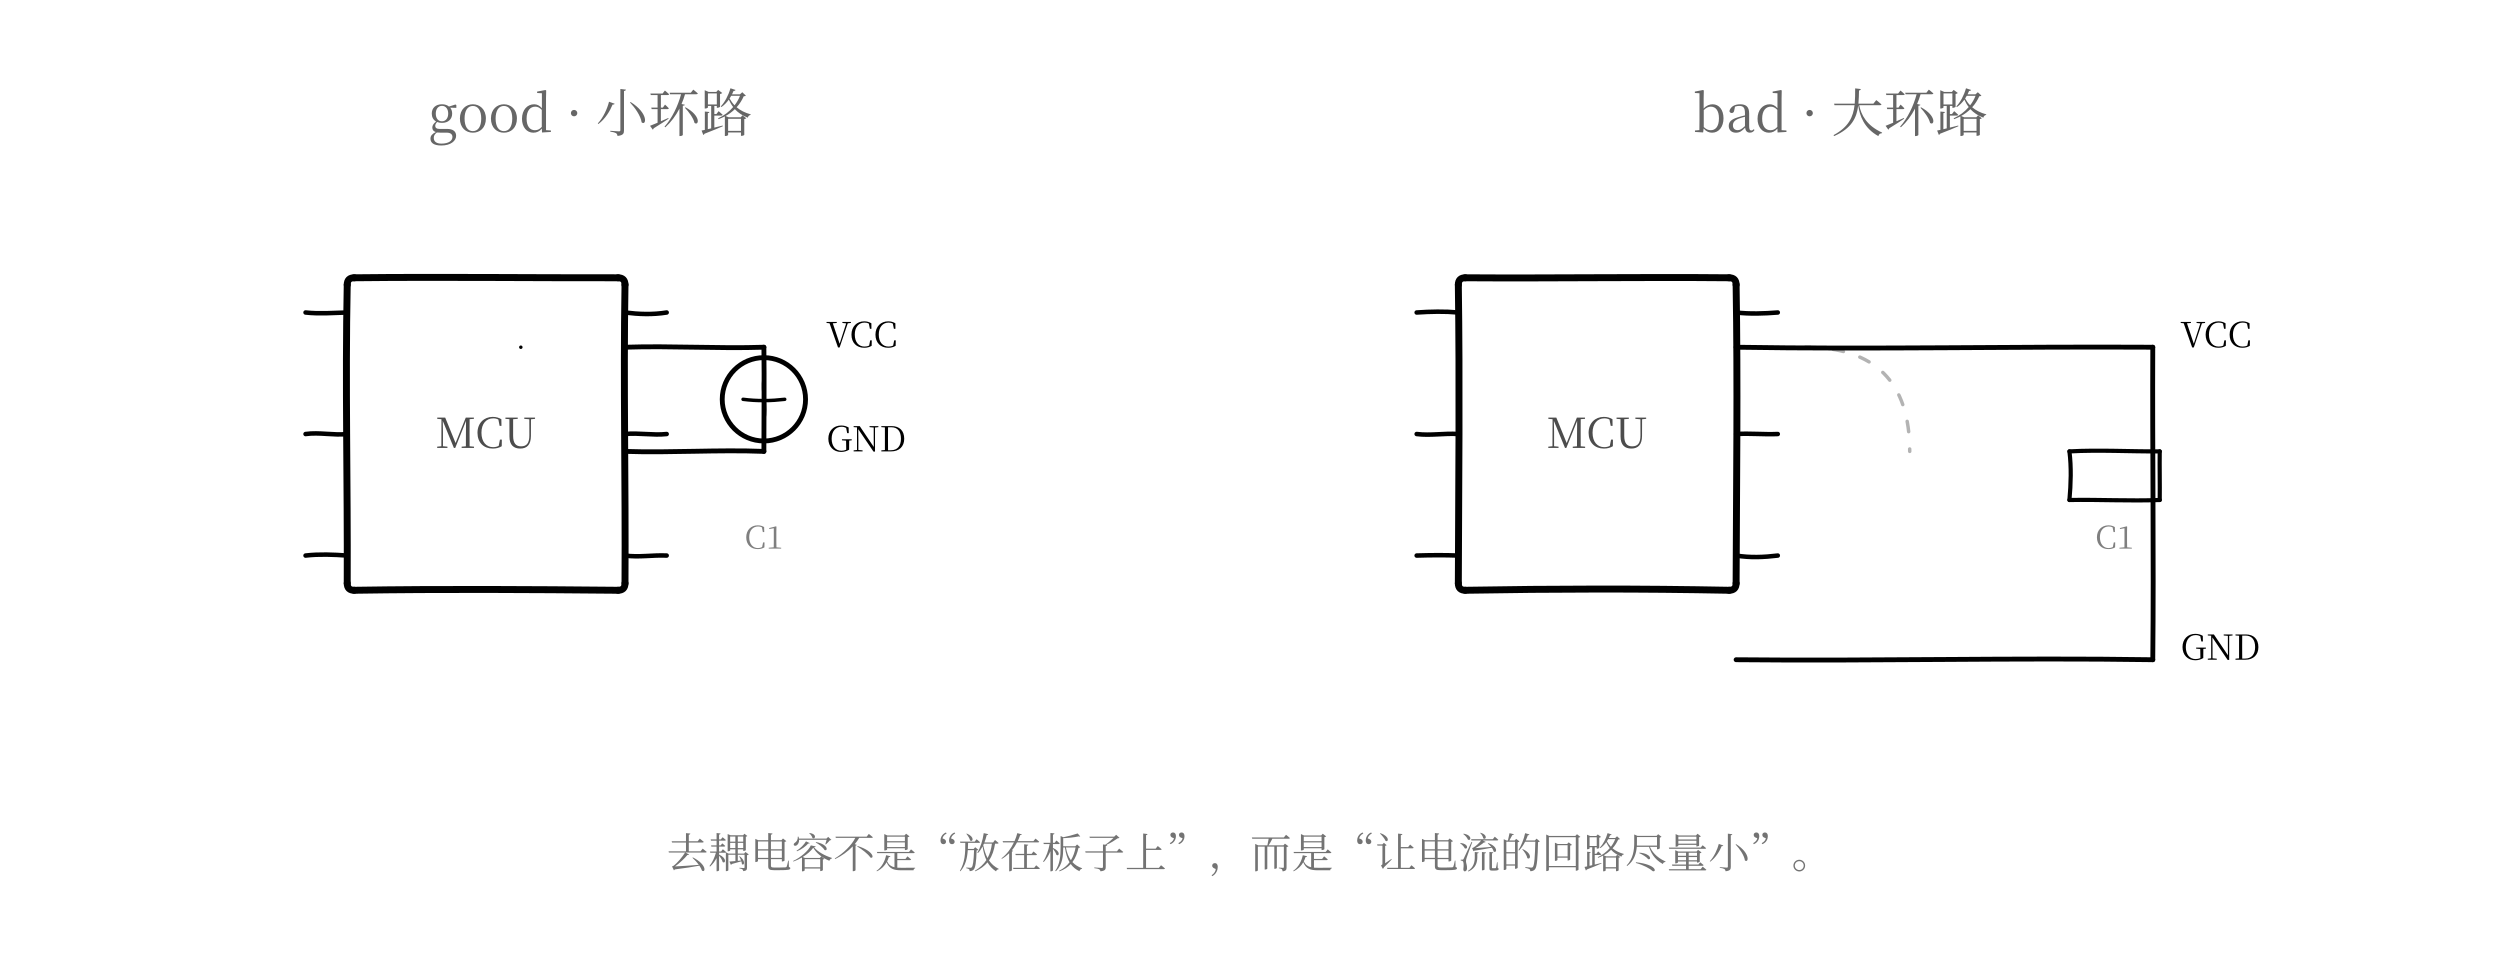
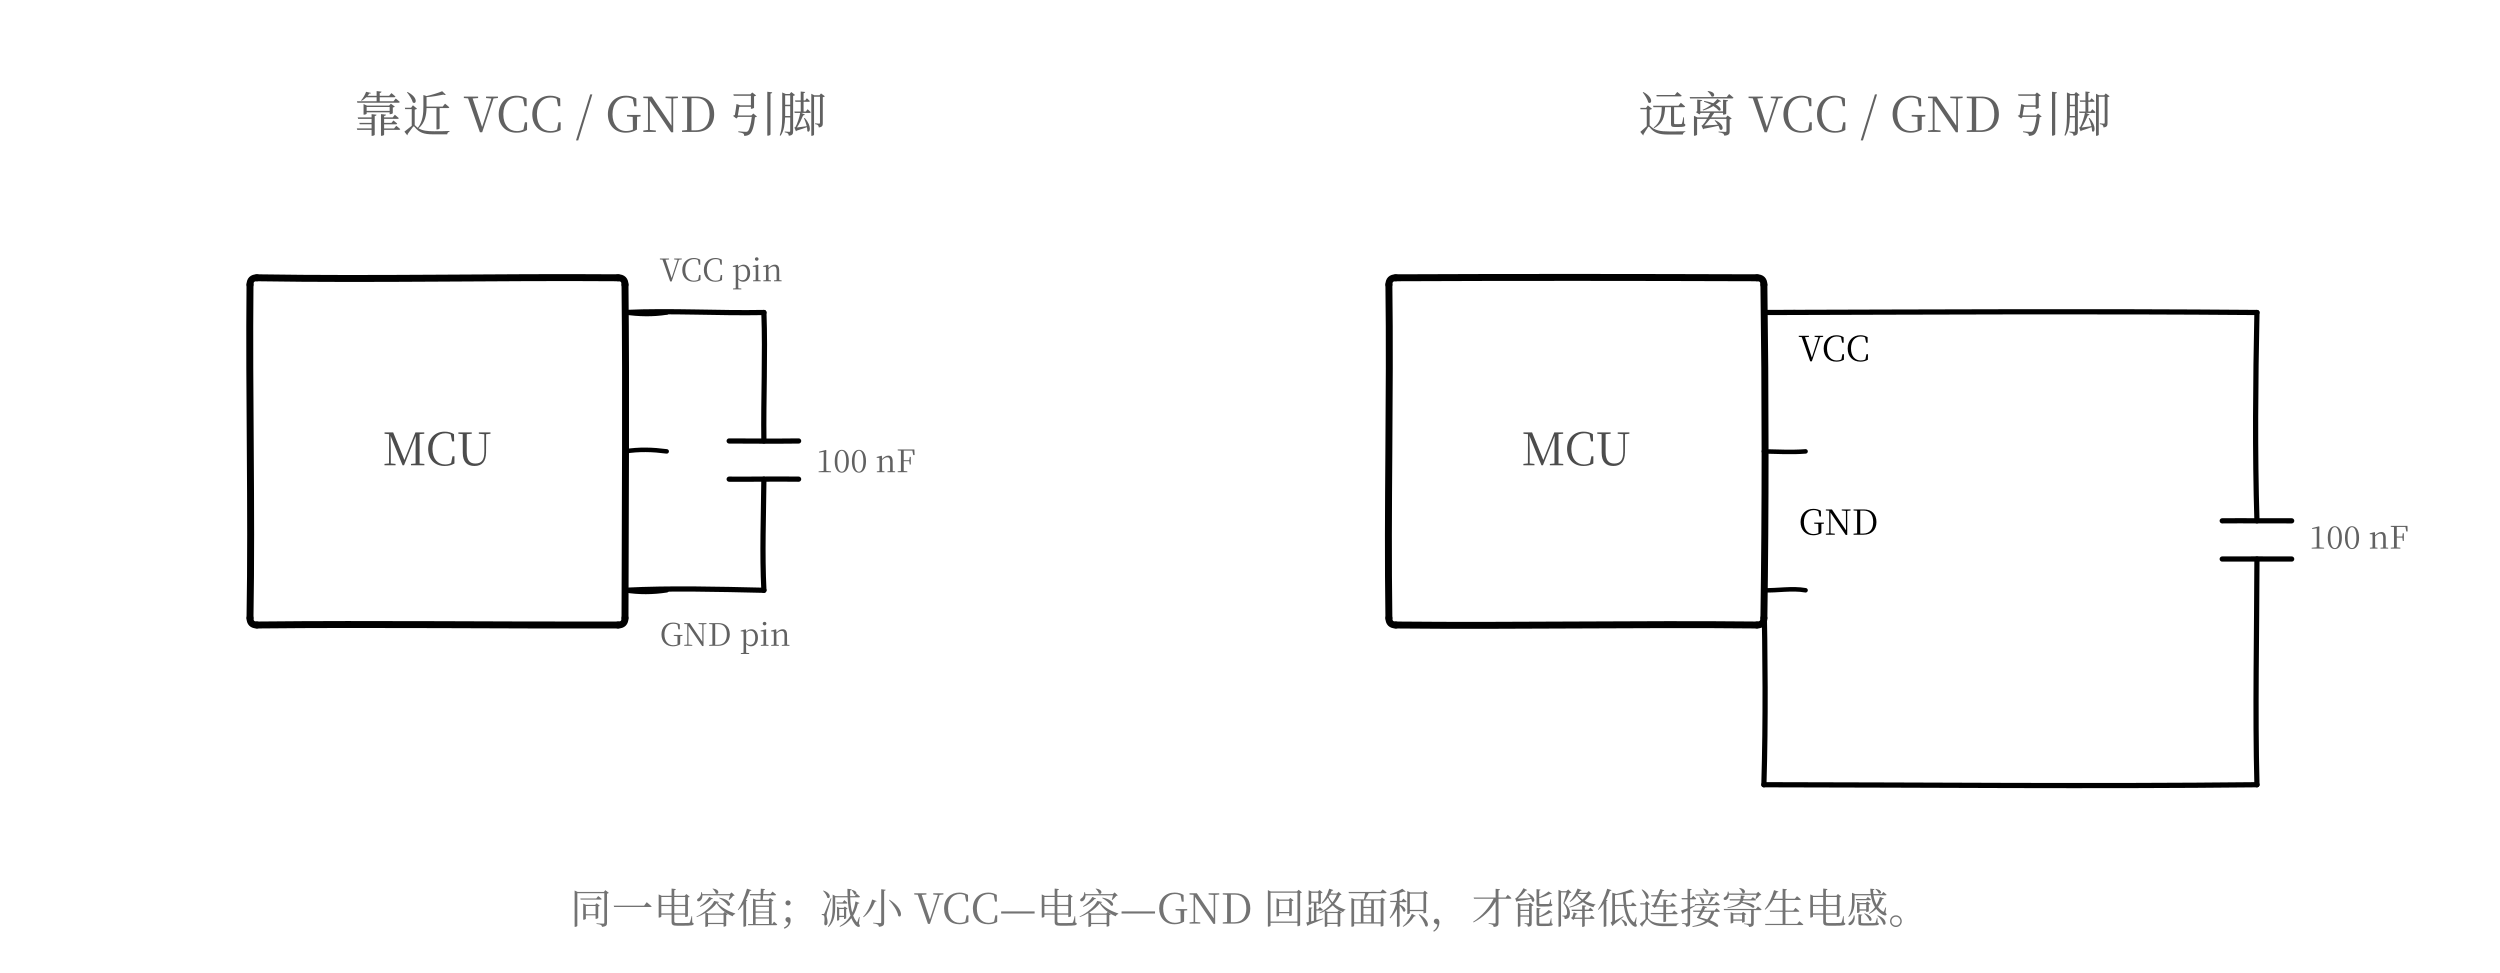
<svg xmlns="http://www.w3.org/2000/svg" viewBox="0 0 720 280" fill="none" stroke="currentColor" stroke-width="2.2" stroke-linecap="round" stroke-linejoin="round">
-   <text x="170" y="38" font-size="15" text-anchor="middle" font-family="Noto Serif CJK SC, Songti SC, SimSun, serif" fill="currentColor" stroke="none" opacity="0.6">good · 小环路</text>
-   <path d="M102 80C127.33 79.72 152.67 80.04 178 80" stroke-width="2" />
-   <path d="M180 82C179.52 110.67 180.18 139.33 180 168" stroke-width="2" />
-   <path d="M178 170C152.67 169.76 127.33 169.6 102 170" stroke-width="2" />
-   <path d="M100 168C100.13 139.33 99.42 110.67 100 82" stroke-width="2" />
-   <path d="M100 82Q100 80 102 80" stroke-width="2" />
+   <text x="170" y="38" font-size="14" text-anchor="middle" font-family="Noto Serif CJK SC, Songti SC, SimSun, serif" fill="currentColor" stroke="none" opacity="0.62">靠近 VCC / GND 引脚</text>
+   <path d="M74 80C108.67 80.57 143.33 79.73 178 80" stroke-width="2" />
+   <path d="M180 82C180.35 114 180.05 146 180 178" stroke-width="2" />
+   <path d="M178 180C143.33 180.1 108.67 179.63 74 180" stroke-width="2" />
+   <path d="M72 178C72.55 146 71.68 114 72 82" stroke-width="2" />
+   <path d="M72 82Q72 80 74 80" stroke-width="2" />
  <path d="M178 80Q180 80 180 82" stroke-width="2" />
-   <path d="M180 168Q180 170 178 170" stroke-width="2" />
-   <path d="M102 170Q100 170 100 168" stroke-width="2" />
-   <text x="140" y="129" font-size="12" text-anchor="middle" font-family="Noto Serif CJK SC, Songti SC, SimSun, serif" fill="currentColor" stroke="none" opacity="0.7">MCU</text>
-   <path d="M88 90C92 90.44 96 90.11 100 90" stroke-width="1.3" />
-   <path d="M88 125C92 124.44 96 125.43 100 125" stroke-width="1.3" />
-   <path d="M88 160C92 159.54 96 159.72 100 160" stroke-width="1.3" />
+   <path d="M180 178Q180 180 178 180" stroke-width="2" />
+   <path d="M74 180Q72 180 72 178" stroke-width="2" />
+   <text x="126" y="134" font-size="13" text-anchor="middle" font-family="Noto Serif CJK SC, Songti SC, SimSun, serif" fill="currentColor" stroke="none" opacity="0.7">MCU</text>
  <path d="M180 90C184 90.51 188 90.65 192 90" stroke-width="1.3" />
-   <path d="M180 125C184 124.59 188 125.44 192 125" stroke-width="1.3" />
-   <path d="M180 160C184 160.56 188 159.81 192 160" stroke-width="1.3" />
-   <path d="M180 100C193.33 99.55 206.67 100.44 220 100" stroke-width="1.4" />
-   <path d="M220 100C220.14 110 219.99 120 220 130" stroke-width="1.4" />
-   <path d="M220 130C206.67 129.47 193.33 130.45 180 130" stroke-width="1.4" />
-   <text x="238" y="100" font-size="10" text-anchor="start" font-family="Noto Serif CJK SC, Songti SC, SimSun, serif" fill="currentColor" stroke="none">VCC</text>
-   <text x="238" y="130" font-size="10" text-anchor="start" font-family="Noto Serif CJK SC, Songti SC, SimSun, serif" fill="currentColor" stroke="none">GND</text>
-   <path d="M150 100q0 0 0 0" stroke-width="1" />
-   <path d="M220 103C226.63 103 232 108.37 232 115C232 121.63 226.63 127 220 127C213.37 127 208 121.63 208 115C208 108.37 213.37 103 220 103Z" stroke-width="1.4" />
-   <path d="M214 115C218 115.52 222 115.48 226 115" stroke-width="1" />
-   <path d="M220 109C219.56 113 220.67 117 220 121" stroke-width="1" />
-   <text x="220" y="158" font-size="9" text-anchor="middle" font-family="Noto Serif CJK SC, Songti SC, SimSun, serif" fill="currentColor" stroke="none" opacity="0.5">C1</text>
-   <text x="530" y="38" font-size="15" text-anchor="middle" font-family="Noto Serif CJK SC, Songti SC, SimSun, serif" fill="currentColor" stroke="none" opacity="0.6">bad · 大环路</text>
-   <path d="M422 80C447.33 80.18 472.67 79.76 498 80" stroke-width="2" />
-   <path d="M500 82C500.48 110.67 500.11 139.33 500 168" stroke-width="2" />
-   <path d="M498 170C472.67 169.5 447.33 169.56 422 170" stroke-width="2" />
-   <path d="M420 168C420.11 139.33 420.4 110.67 420 82" stroke-width="2" />
-   <path d="M420 82Q420 80 422 80" stroke-width="2" />
-   <path d="M498 80Q500 80 500 82" stroke-width="2" />
-   <path d="M500 168Q500 170 498 170" stroke-width="2" />
-   <path d="M422 170Q420 170 420 168" stroke-width="2" />
-   <text x="460" y="129" font-size="12" text-anchor="middle" font-family="Noto Serif CJK SC, Songti SC, SimSun, serif" fill="currentColor" stroke="none" opacity="0.7">MCU</text>
-   <path d="M408 90C412 89.73 416 89.63 420 90" stroke-width="1.3" />
-   <path d="M408 125C412 125.51 416 124.72 420 125" stroke-width="1.3" />
-   <path d="M408 160C412 159.88 416 159.84 420 160" stroke-width="1.3" />
-   <path d="M500 90C504 90.46 508 90.31 512 90" stroke-width="1.3" />
-   <path d="M500 125C504 124.74 508 125.18 512 125" stroke-width="1.3" />
-   <path d="M500 160C504 160.65 508 160.49 512 160" stroke-width="1.3" />
-   <path d="M500 100C540 100.65 580 99.76 620 100" stroke-width="1.4" />
-   <path d="M620 100C619.86 130 620.32 160 620 190" stroke-width="1.4" />
-   <path d="M620 190C580 189.39 540 190.42 500 190" stroke-width="1.4" />
-   <text x="628" y="100" font-size="10" text-anchor="start" font-family="Noto Serif CJK SC, Songti SC, SimSun, serif" fill="currentColor" stroke="none">VCC</text>
-   <text x="628" y="190" font-size="10" text-anchor="start" font-family="Noto Serif CJK SC, Songti SC, SimSun, serif" fill="currentColor" stroke="none">GND</text>
-   <path d="M596 130C604.67 129.53 613.33 130.06 622 130" stroke-width="1.2" />
-   <path d="M622 130C621.94 134.67 622.06 139.33 622 144" stroke-width="1.2" />
-   <path d="M622 144C613.33 144.33 604.67 143.84 596 144" stroke-width="1.2" />
-   <path d="M596 144C596.41 139.33 596.57 134.67 596 130" stroke-width="1.2" />
-   <text x="609" y="158" font-size="9" text-anchor="middle" font-family="Noto Serif CJK SC, Songti SC, SimSun, serif" fill="currentColor" stroke="none" opacity="0.5">C1</text>
-   <path d="M520 100q30 0 30 30" stroke-width="1" stroke-dasharray="3 5" opacity="0.3" />
-   <text x="360" y="250" font-size="12" text-anchor="middle" font-family="Noto Serif CJK SC, Songti SC, SimSun, serif" fill="currentColor" stroke="none" opacity="0.55">去耦电容不是“放在板子上”，而是“让电流的回路尽量小”。</text>
+   <path d="M180 130C184 129.34 188 129.47 192 130" stroke-width="1.3" />
+   <path d="M180 170C184 170.65 188 170.62 192 170" stroke-width="1.3" />
+   <text x="190" y="81" font-size="9" text-anchor="start" font-family="Noto Serif CJK SC, Songti SC, SimSun, serif" fill="currentColor" stroke="none" opacity="0.62">VCC pin</text>
+   <text x="190" y="186" font-size="9" text-anchor="start" font-family="Noto Serif CJK SC, Songti SC, SimSun, serif" fill="currentColor" stroke="none" opacity="0.62">GND pin</text>
+   <path d="M180 90C193.33 89.38 206.67 90.26 220 90" stroke-width="1.5" />
+   <path d="M220 90C220.45 102.33 219.83 114.67 220 127" stroke-width="1.5" />
+   <path d="M210 127C216.67 127.02 223.33 127.09 230 127" stroke-width="1.5" />
+   <path d="M210 138C216.67 138.05 223.33 137.91 230 138" stroke-width="1.5" />
+   <path d="M220 138C219.9 148.67 219.47 159.33 220 170" stroke-width="1.5" />
+   <path d="M220 170C206.67 169.7 193.33 169.33 180 170" stroke-width="1.5" />
+   <text x="235" y="136" font-size="9" text-anchor="start" font-family="Noto Serif CJK SC, Songti SC, SimSun, serif" fill="currentColor" stroke="none" opacity="0.62">100 nF</text>
+   <text x="540" y="38" font-size="14" text-anchor="middle" font-family="Noto Serif CJK SC, Songti SC, SimSun, serif" fill="currentColor" stroke="none" opacity="0.62">远离 VCC / GND 引脚</text>
+   <path d="M402 80C436.67 79.84 471.33 79.88 506 80" stroke-width="2" />
+   <path d="M508 82C508.45 114 508.47 146 508 178" stroke-width="2" />
+   <path d="M506 180C471.33 179.63 436.67 180.36 402 180" stroke-width="2" />
+   <path d="M400 178C399.53 146 400.44 114 400 82" stroke-width="2" />
+   <path d="M400 82Q400 80 402 80" stroke-width="2" />
+   <path d="M506 80Q508 80 508 82" stroke-width="2" />
+   <path d="M508 178Q508 180 506 180" stroke-width="2" />
+   <path d="M402 180Q400 180 400 178" stroke-width="2" />
+   <text x="454" y="134" font-size="13" text-anchor="middle" font-family="Noto Serif CJK SC, Songti SC, SimSun, serif" fill="currentColor" stroke="none" opacity="0.7">MCU</text>
+   <path d="M508 90C512 90 516 89.81 520 90" stroke-width="1.3" />
+   <path d="M508 130C512 130.08 516 130.32 520 130" stroke-width="1.3" />
+   <path d="M508 170C512 170.13 516 169.31 520 170" stroke-width="1.3" />
+   <text x="518" y="104" font-size="10" text-anchor="start" font-family="Noto Serif CJK SC, Songti SC, SimSun, serif" fill="currentColor" stroke="none">VCC</text>
+   <text x="518" y="154" font-size="10" text-anchor="start" font-family="Noto Serif CJK SC, Songti SC, SimSun, serif" fill="currentColor" stroke="none">GND</text>
+   <path d="M508 90C555.33 89.88 602.67 89.59 650 90" stroke-width="1.5" />
+   <path d="M650 90C649.59 110 649.39 130 650 150" stroke-width="1.5" />
+   <path d="M640 150C646.67 149.93 653.33 150.05 660 150" stroke-width="1.5" />
+   <path d="M640 161C646.67 160.99 653.33 160.96 660 161" stroke-width="1.5" />
+   <path d="M650 161C649.96 182.67 649.44 204.33 650 226" stroke-width="1.5" />
+   <path d="M650 226C602.67 226.53 555.33 226.05 508 226" stroke-width="1.5" />
+   <path d="M508 226C508.55 207.33 508.38 188.67 508 170" stroke-width="1.5" />
+   <text x="665" y="158" font-size="9" text-anchor="start" font-family="Noto Serif CJK SC, Songti SC, SimSun, serif" fill="currentColor" stroke="none" opacity="0.62">100 nF</text>
+   <text x="360" y="266" font-size="12" text-anchor="middle" font-family="Noto Serif CJK SC, Songti SC, SimSun, serif" fill="currentColor" stroke="none" opacity="0.55">同一电容值；减小 VCC—电容—GND 回路面积，才能降低连接寄生电感。</text>
</svg>
